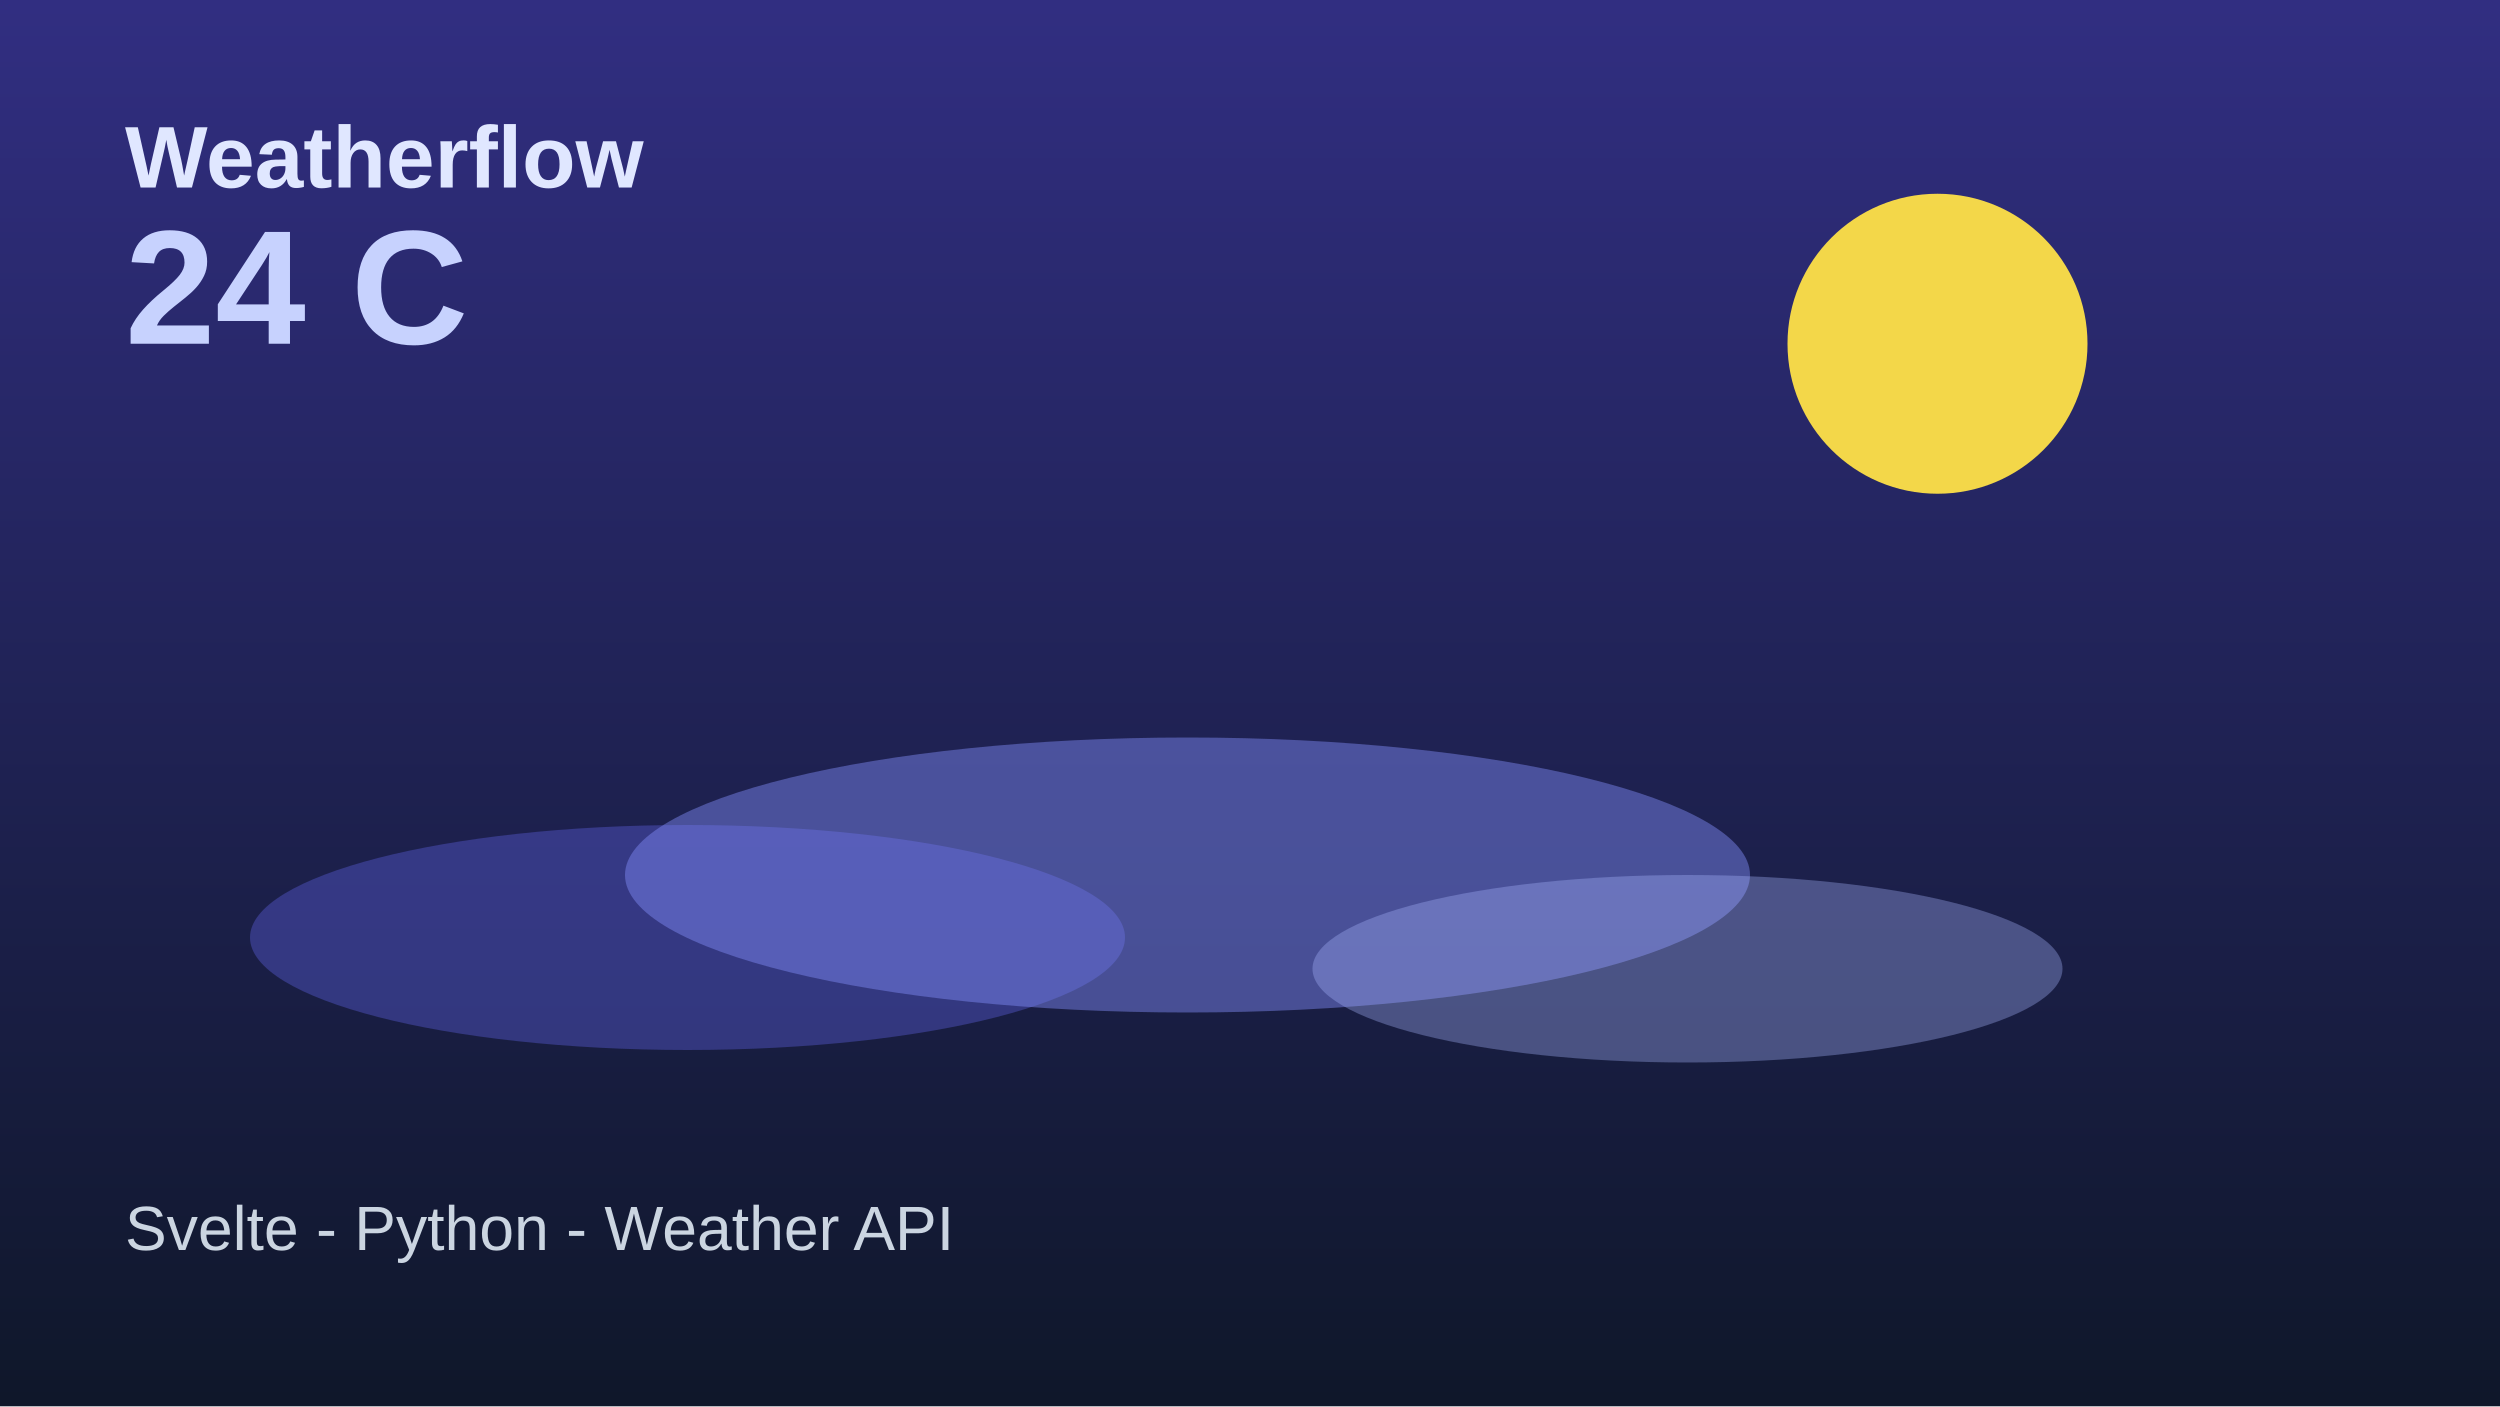
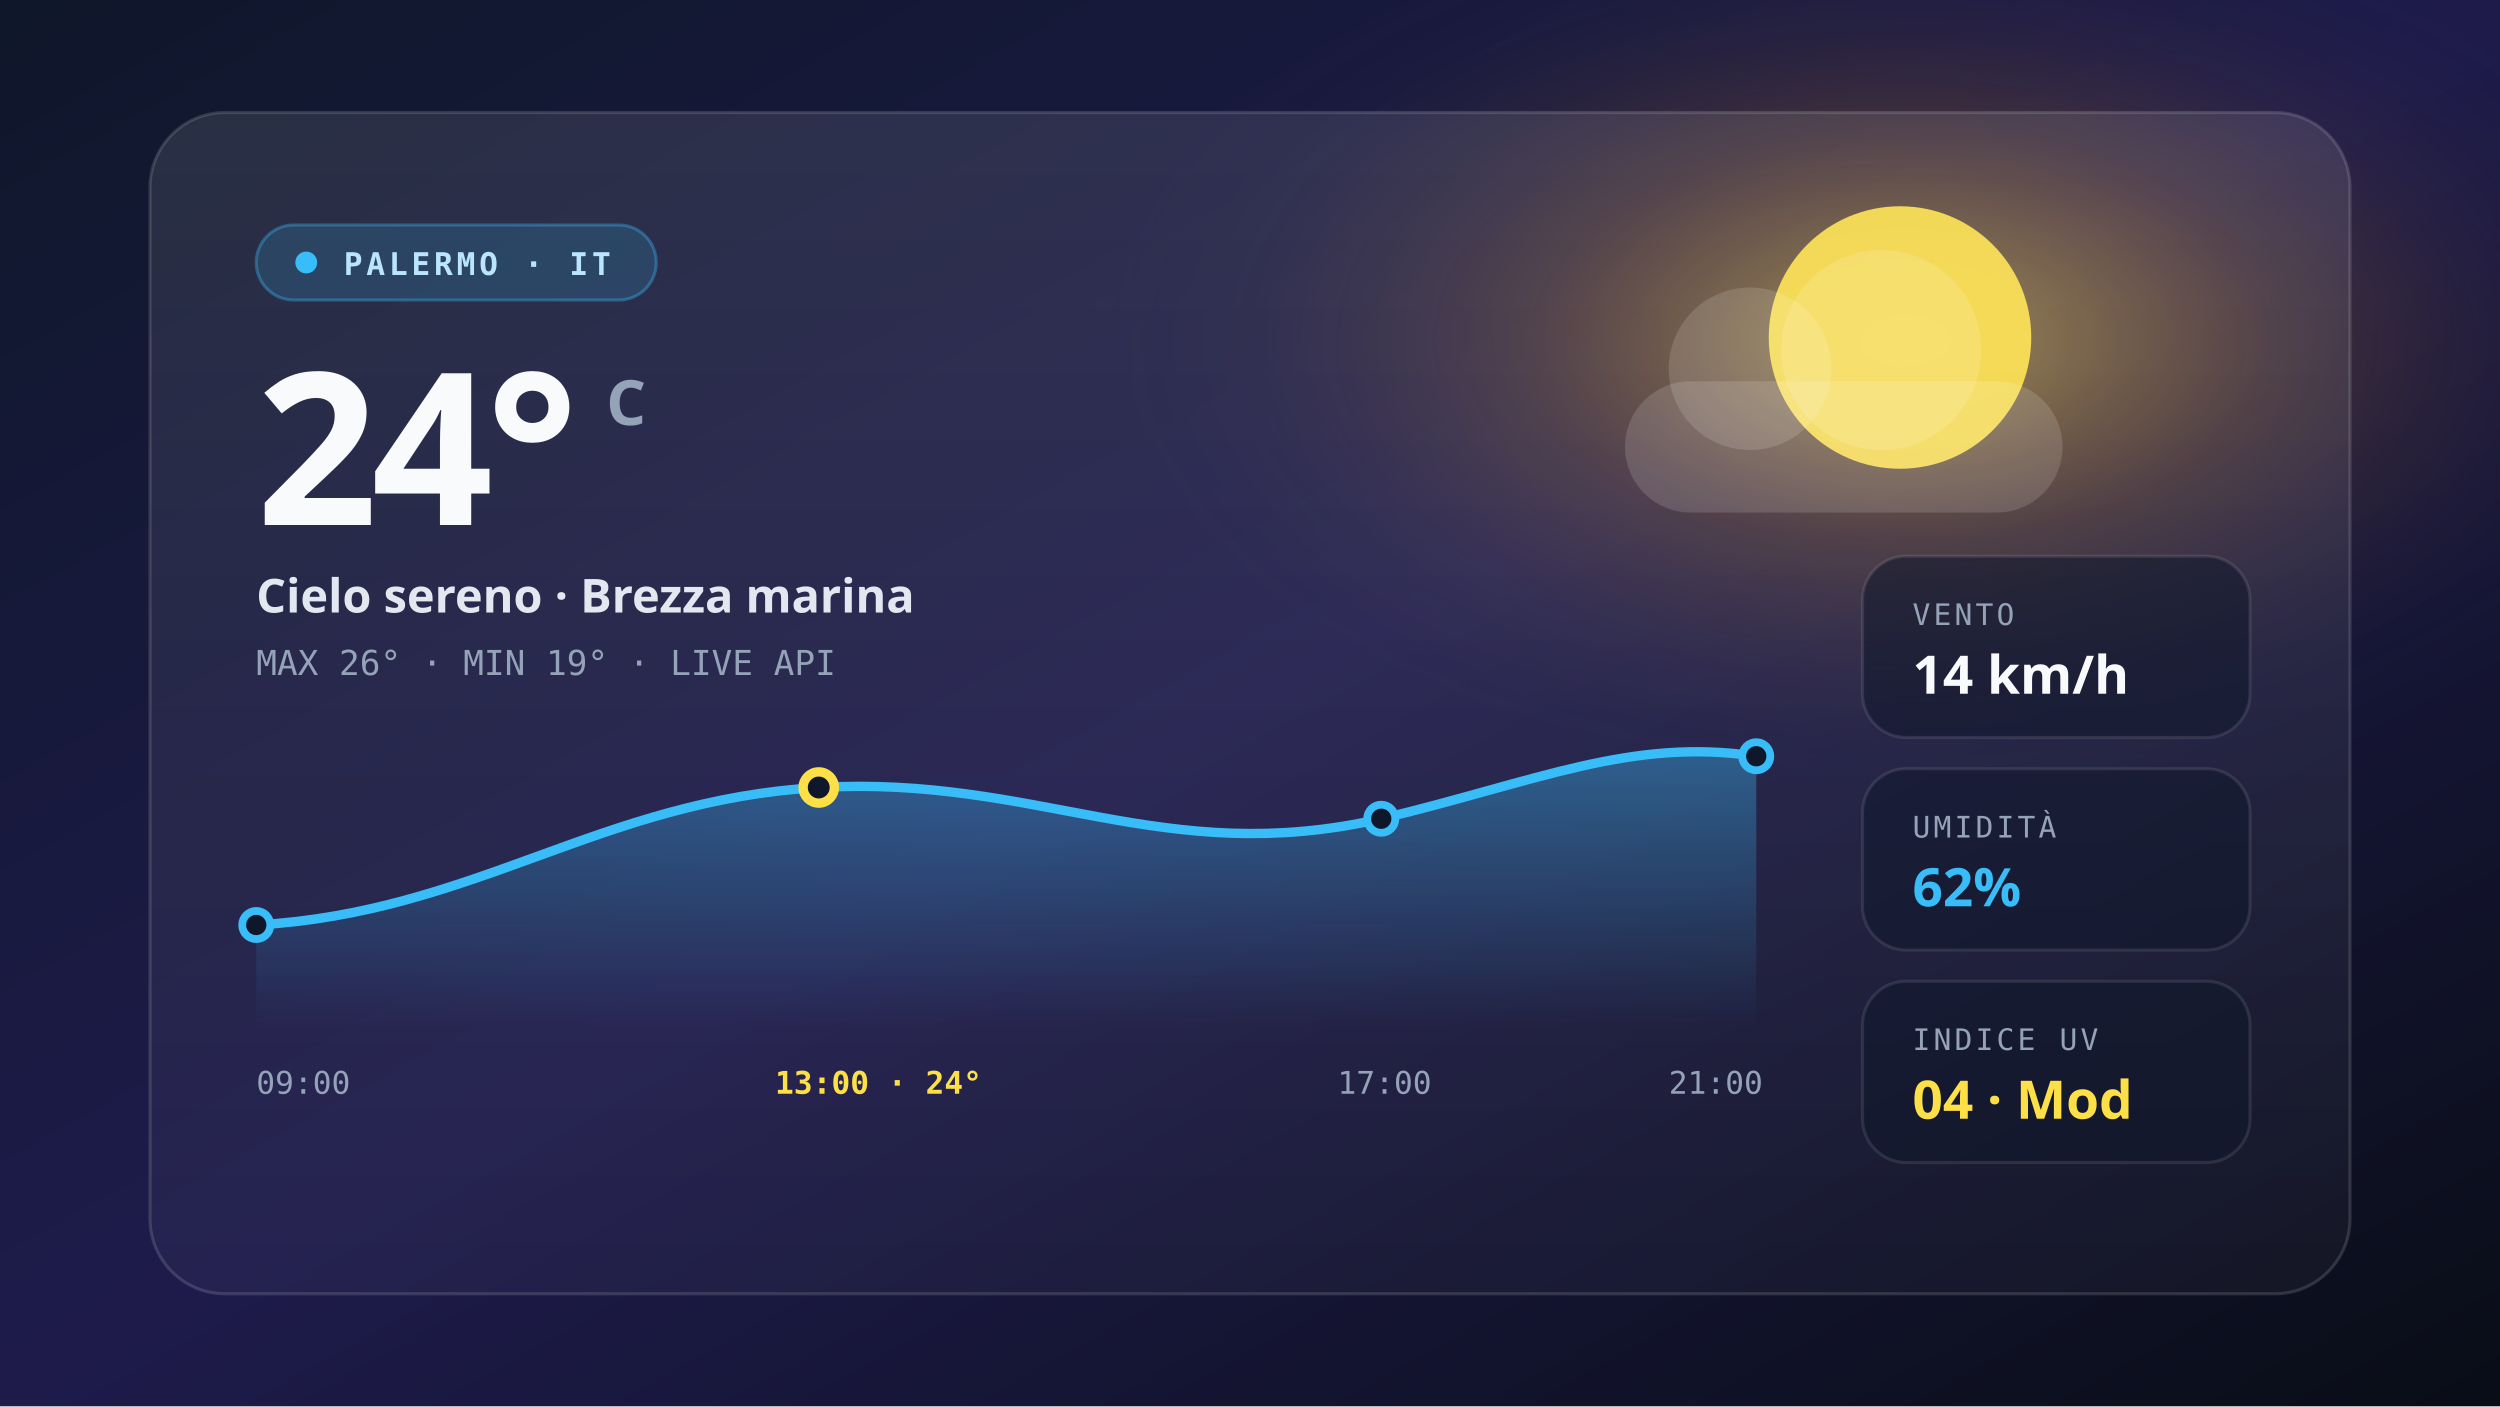
- <svg xmlns="http://www.w3.org/2000/svg" width="800" height="450" viewBox="0 0 800 450" role="img" aria-label="Weatherflow preview">
+ <svg xmlns="http://www.w3.org/2000/svg" width="800" height="450" viewBox="0 0 800 450" role="img" aria-label="Weatherflow dashboard preview">
  <defs>
-     <linearGradient id="sky" x1="0" y1="0" x2="0" y2="1">
-       <stop offset="0%" stop-color="#312e81" />
-       <stop offset="100%" stop-color="#0f172a" />
+     <linearGradient id="wf-bg" x1="0" y1="0" x2="1" y2="1">
+       <stop offset="0%" stop-color="#0f172a" />
+       <stop offset="50%" stop-color="#1e1b4b" />
+       <stop offset="100%" stop-color="#090d16" />
+     </linearGradient>
+     <radialGradient id="wf-sun" cx="0.76" cy="0.24" r="0.32">
+       <stop offset="0%" stop-color="#fde047" stop-opacity="0.55" />
+       <stop offset="45%" stop-color="#f59e0b" stop-opacity="0.18" />
+       <stop offset="100%" stop-color="#1e1b4b" stop-opacity="0" />
+     </radialGradient>
+     <linearGradient id="wf-card" x1="0" y1="0" x2="0" y2="1">
+       <stop offset="0%" stop-color="#ffffff" stop-opacity="0.1" />
+       <stop offset="100%" stop-color="#ffffff" stop-opacity="0.03" />
+     </linearGradient>
+     <linearGradient id="wf-chart" x1="0" y1="0" x2="0" y2="1">
+       <stop offset="0%" stop-color="#38bdf8" stop-opacity="0.38" />
+       <stop offset="100%" stop-color="#38bdf8" stop-opacity="0" />
    </linearGradient>
  </defs>
-   <rect width="800" height="450" fill="url(#sky)" />
-   <circle cx="620" cy="110" r="48" fill="#fde047" opacity="0.95" />
-   <ellipse cx="220" cy="300" rx="140" ry="36" fill="#6366f1" opacity="0.35" />
-   <ellipse cx="380" cy="280" rx="180" ry="44" fill="#818cf8" opacity="0.45" />
-   <ellipse cx="540" cy="310" rx="120" ry="30" fill="#a5b4fc" opacity="0.35" />
-   <text x="40" y="60" fill="#e0e7ff" font-family="Segoe UI, Arial, sans-serif" font-size="28" font-weight="700">Weatherflow</text>
-   <text x="40" y="110" fill="#c7d2fe" font-family="Segoe UI, Arial, sans-serif" font-size="52" font-weight="800">24 C</text>
-   <text x="40" y="400" fill="#cbd5e1" font-family="Segoe UI, Arial, sans-serif" font-size="20">Svelte - Python - Weather API</text>
+   <rect width="800" height="450" fill="url(#wf-bg)" />
+   <rect width="800" height="450" fill="url(#wf-sun)" />
+   <circle cx="608" cy="108" r="42" fill="#fde047" opacity="0.92" />
+   <g fill="#ffffff" fill-opacity="0.14">
+     <rect x="520" y="122" width="140" height="42" rx="21" />
+     <circle cx="560" cy="118" r="26" />
+     <circle cx="602" cy="112" r="32" />
+   </g>
+   <rect x="48" y="36" width="704" height="378" rx="24" fill="url(#wf-card)" stroke="#ffffff" stroke-opacity="0.14" />
+   <g transform="translate(82, 72)">
+     <rect width="128" height="24" rx="12" fill="#38bdf8" fill-opacity="0.16" stroke="#38bdf8" stroke-opacity="0.35" />
+     <circle cx="16" cy="12" r="3.5" fill="#38bdf8" />
+     <text x="28" y="16" fill="#bae6fd" font-family="ui-monospace, monospace" font-size="10" font-weight="600" letter-spacing="1.2">PALERMO · IT</text>
+     <text x="0" y="96" fill="#f8fafc" font-family="system-ui, sans-serif" font-size="68" font-weight="800" letter-spacing="-2">24°</text>
+     <text x="112" y="64" fill="#94a3b8" font-family="system-ui, sans-serif" font-size="20" font-weight="600">C</text>
+     <text x="0" y="124" fill="#e2e8f0" font-family="system-ui, sans-serif" font-size="15" font-weight="600">Cielo sereno · Brezza marina</text>
+     <text x="0" y="144" fill="#94a3b8" font-family="ui-monospace, monospace" font-size="11">MAX 26° · MIN 19° · LIVE API</text>
+   </g>
+   <g transform="translate(82, 224)">
+     <path d="M 0,72 C 70,68 110,32 180,28 C 250,24 290,54 360,38 C 410,26 440,12 480,18 L 480,105 L 0,105 Z" fill="url(#wf-chart)" />
+     <path d="M 0,72 C 70,68 110,32 180,28 C 250,24 290,54 360,38 C 410,26 440,12 480,18" fill="none" stroke="#38bdf8" stroke-width="3" stroke-linecap="round" />
+     <circle cx="0" cy="72" r="4.5" fill="#0f172a" stroke="#38bdf8" stroke-width="2.5" />
+     <circle cx="180" cy="28" r="5" fill="#0f172a" stroke="#fde047" stroke-width="3" />
+     <circle cx="360" cy="38" r="4.5" fill="#0f172a" stroke="#38bdf8" stroke-width="2.5" />
+     <circle cx="480" cy="18" r="4.5" fill="#0f172a" stroke="#38bdf8" stroke-width="2.5" />
+     <text x="0" y="126" fill="#94a3b8" font-family="ui-monospace, monospace" font-size="10">09:00</text>
+     <text x="166" y="126" fill="#fde047" font-family="ui-monospace, monospace" font-size="10" font-weight="700">13:00 · 24°</text>
+     <text x="346" y="126" fill="#94a3b8" font-family="ui-monospace, monospace" font-size="10">17:00</text>
+     <text x="452" y="126" fill="#94a3b8" font-family="ui-monospace, monospace" font-size="10">21:00</text>
+   </g>
+   <g transform="translate(596, 178)">
+     <rect width="124" height="58" rx="14" fill="#0f172a" fill-opacity="0.55" stroke="#ffffff" stroke-opacity="0.1" />
+     <text x="16" y="22" fill="#94a3b8" font-family="ui-monospace, monospace" font-size="9.5" letter-spacing="1">VENTO</text>
+     <text x="16" y="44" fill="#f8fafc" font-family="system-ui, sans-serif" font-size="17" font-weight="700">14 km/h</text>
+     <rect y="68" width="124" height="58" rx="14" fill="#0f172a" fill-opacity="0.55" stroke="#ffffff" stroke-opacity="0.1" />
+     <text x="16" y="90" fill="#94a3b8" font-family="ui-monospace, monospace" font-size="9.5" letter-spacing="1">UMIDITÀ</text>
+     <text x="16" y="112" fill="#38bdf8" font-family="system-ui, sans-serif" font-size="17" font-weight="700">62%</text>
+     <rect y="136" width="124" height="58" rx="14" fill="#0f172a" fill-opacity="0.55" stroke="#ffffff" stroke-opacity="0.1" />
+     <text x="16" y="158" fill="#94a3b8" font-family="ui-monospace, monospace" font-size="9.5" letter-spacing="1">INDICE UV</text>
+     <text x="16" y="180" fill="#fde047" font-family="system-ui, sans-serif" font-size="17" font-weight="700">04 · Mod</text>
+   </g>
</svg>
